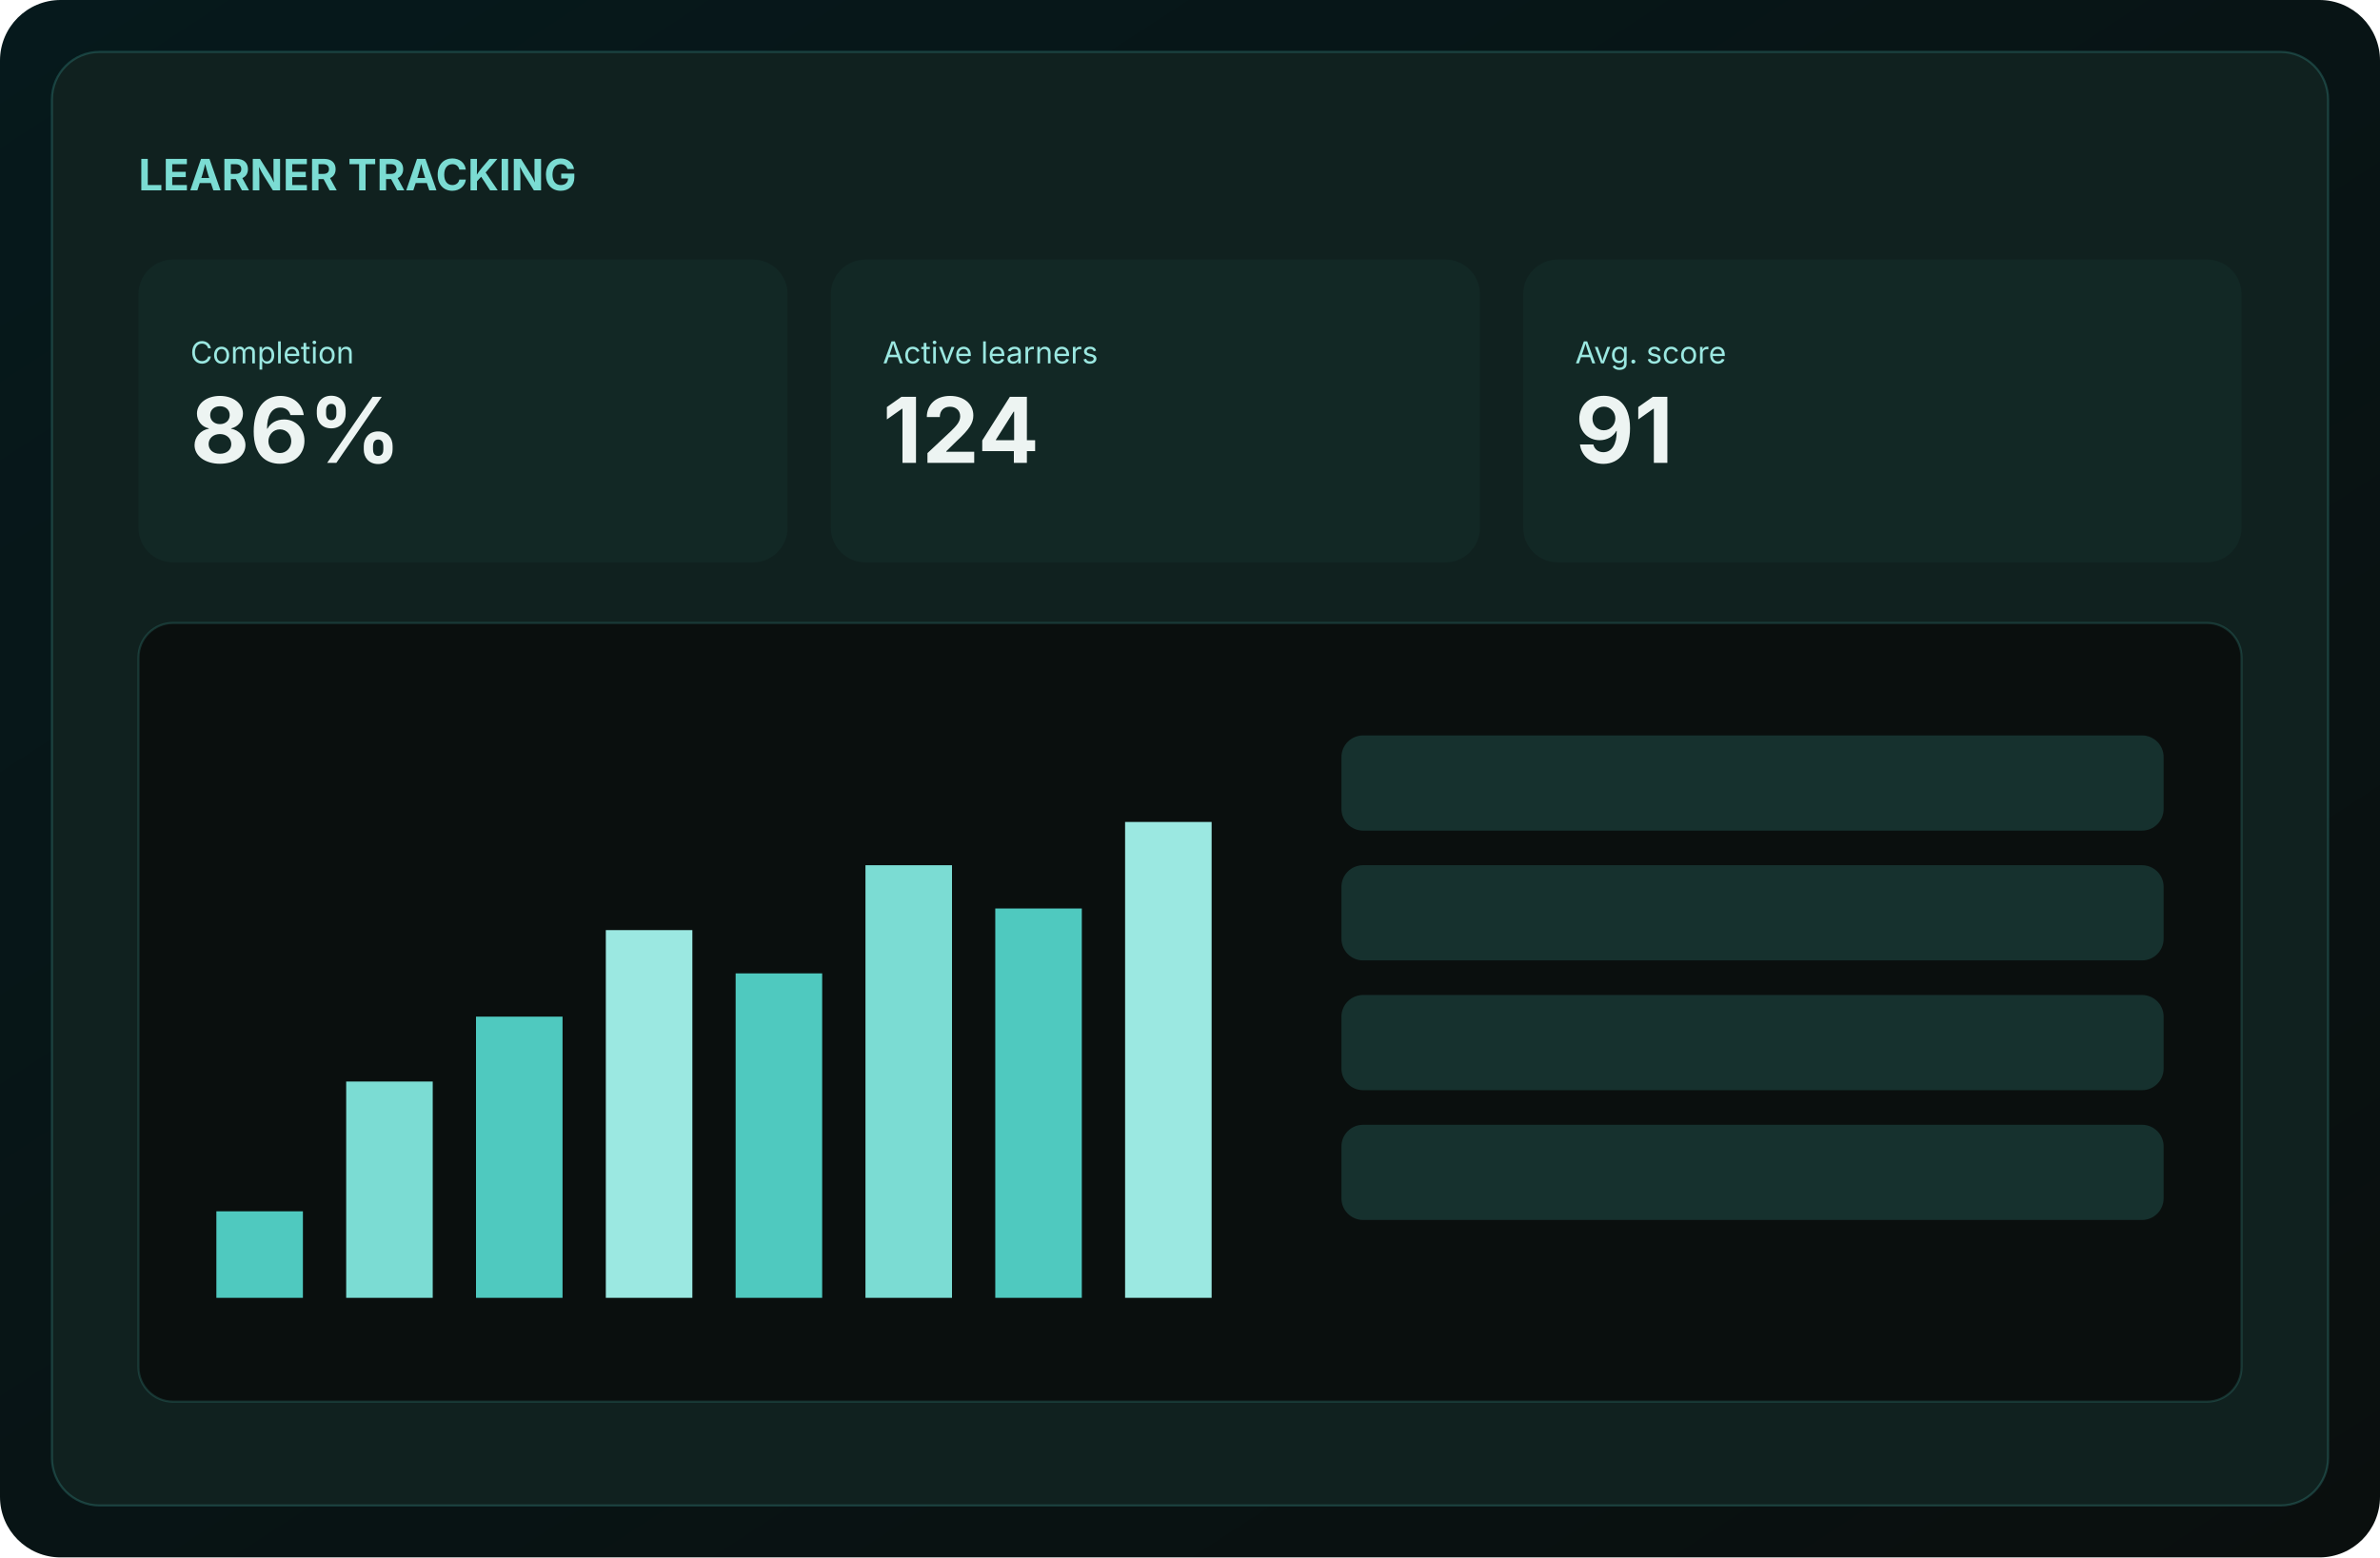
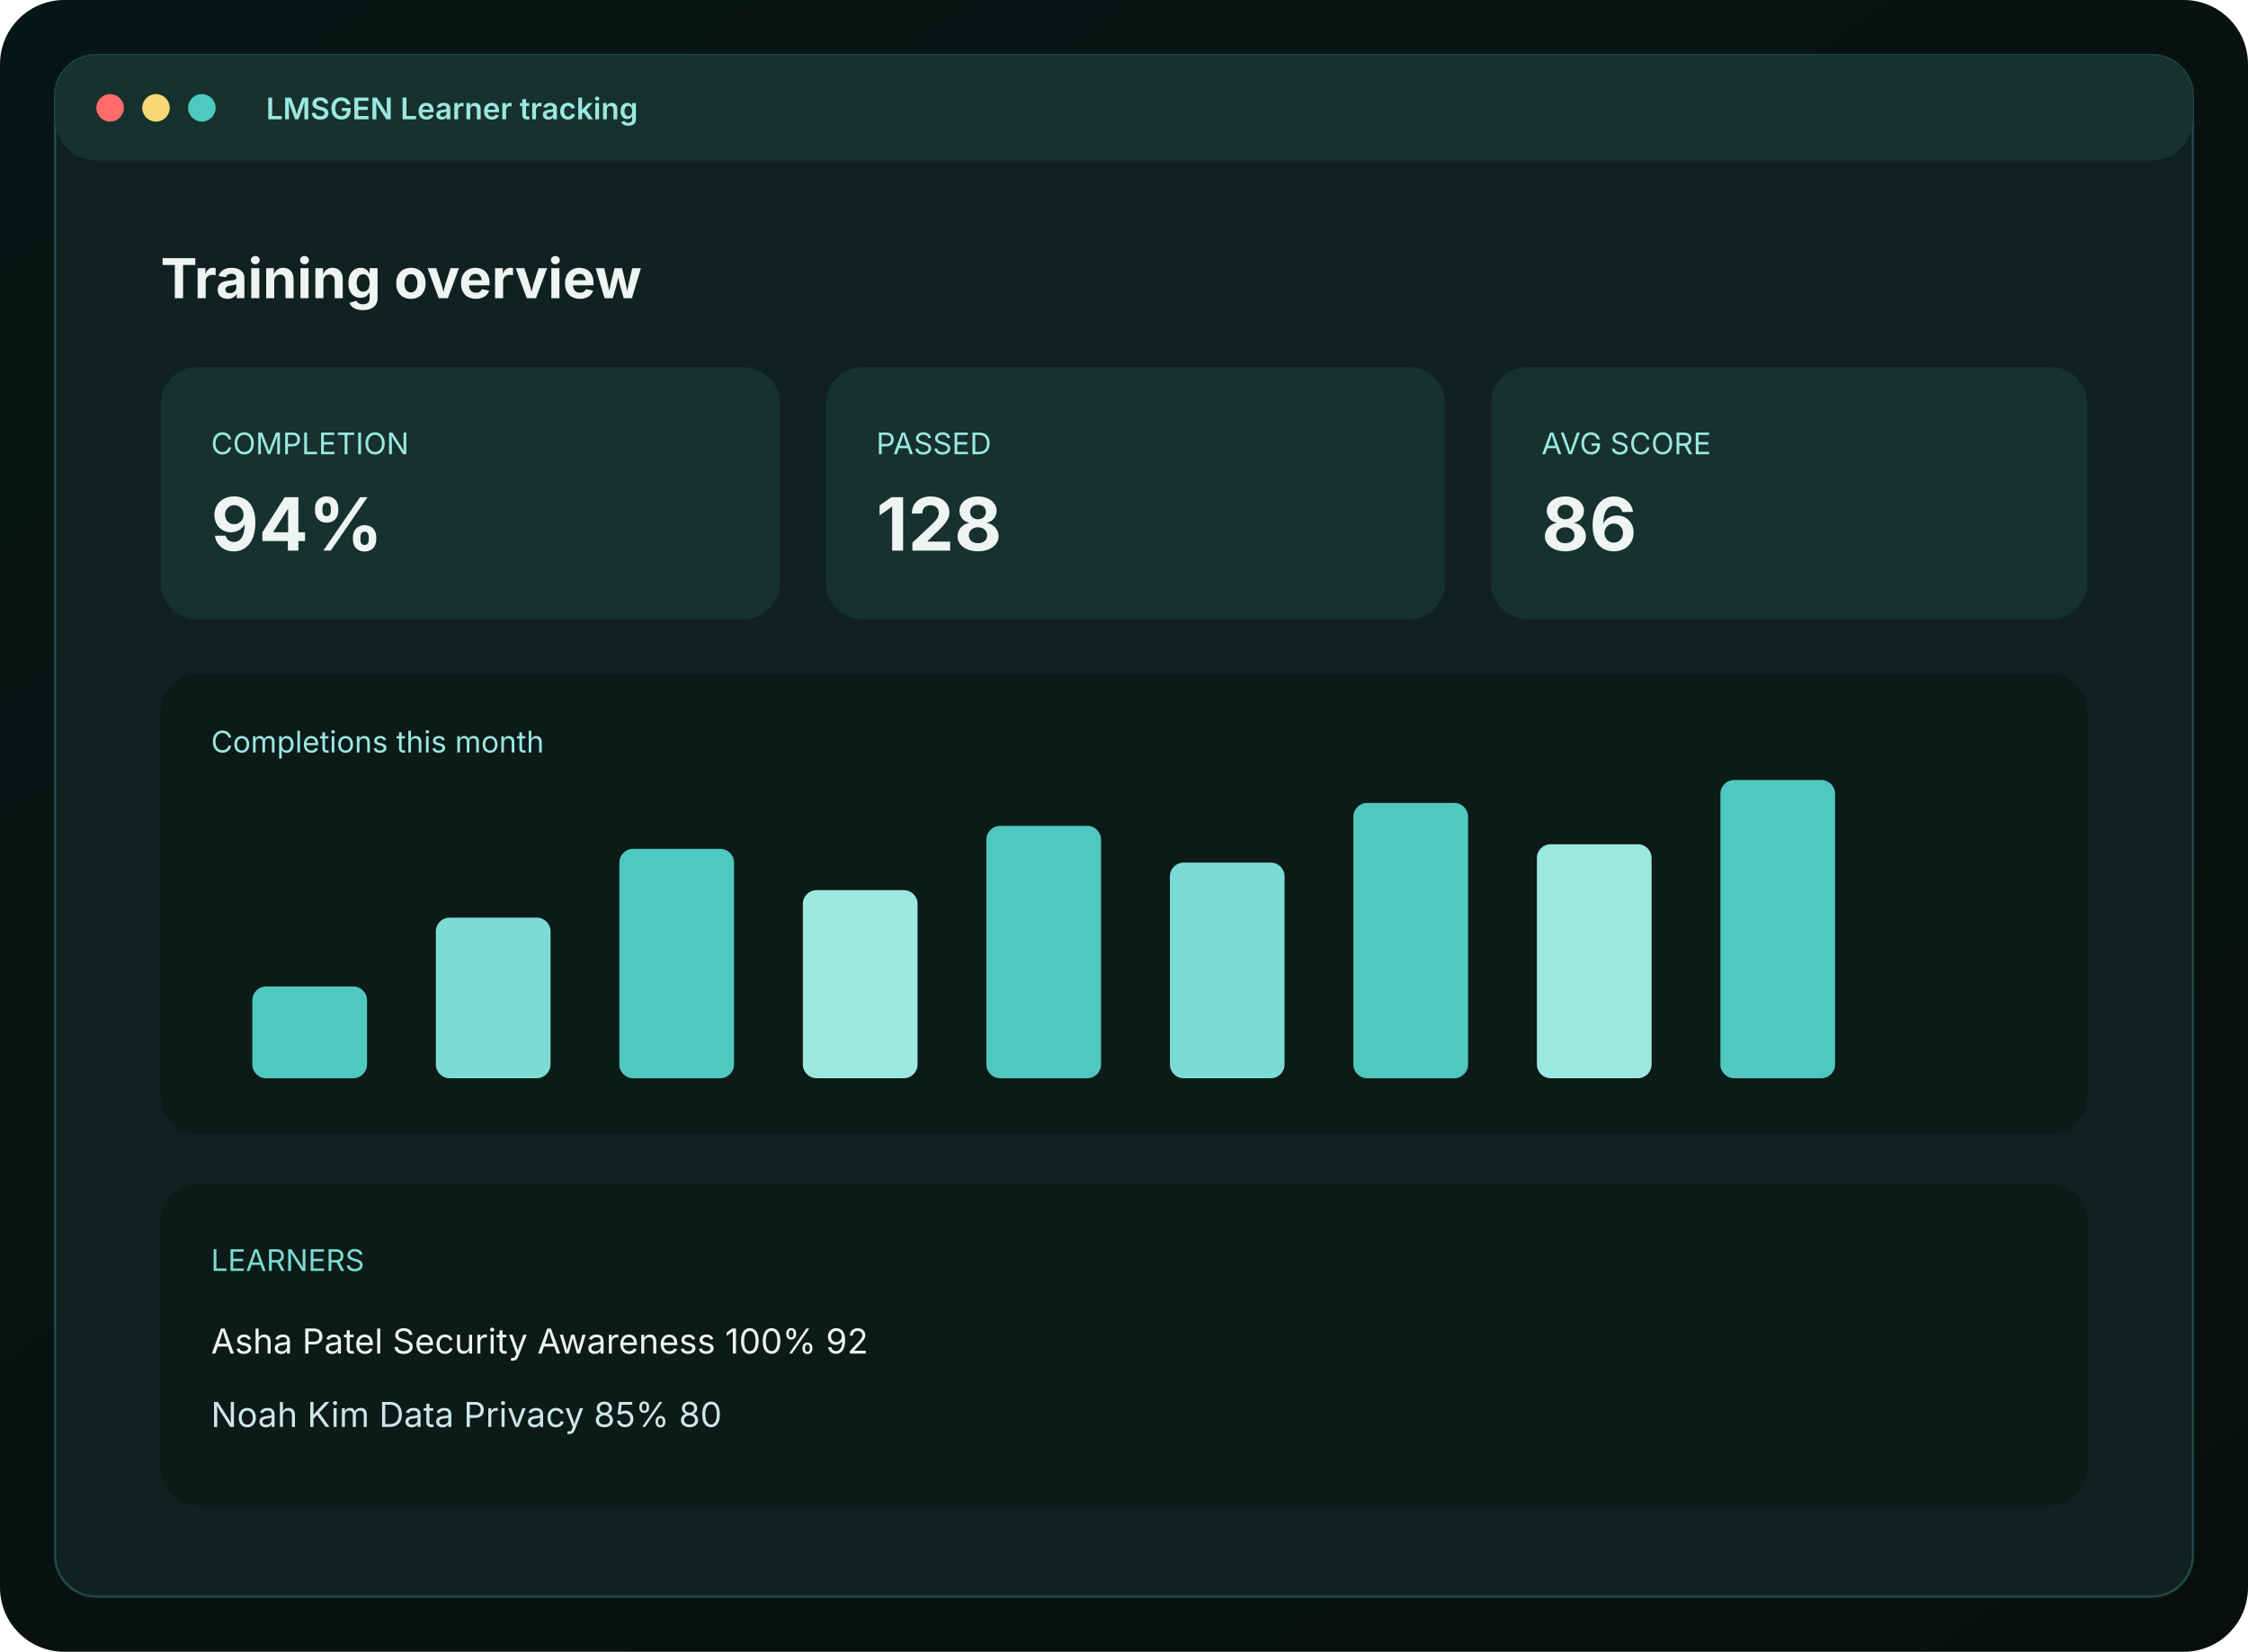
- <svg xmlns="http://www.w3.org/2000/svg" width="1100" height="720" viewBox="0 0 1100 720" role="img" aria-label="LMSGEN tracking dashboard">
+ <svg xmlns="http://www.w3.org/2000/svg" width="980" height="720" viewBox="0 0 980 720" role="img" aria-label="LMSGEN Learner tracking">
  <defs>
    <linearGradient id="bg" x1="0" y1="0" x2="1" y2="1">
-       <stop offset="0" stop-color="#06191c" />
+       <stop offset="0" stop-color="#071614" />
      <stop offset="1" stop-color="#0A0F0E" />
    </linearGradient>
    <linearGradient id="teal" x1="0" y1="0" x2="1" y2="0">
      <stop offset="0" stop-color="#4FC9BF" />
-       <stop offset="1" stop-color="#7BDCD3" />
+       <stop offset="1" stop-color="#9BE8E1" />
    </linearGradient>
  </defs>
-   <rect width="1100" height="720" rx="28" fill="url(#bg)" />
-   <rect x="24" y="24" width="1052" height="672" rx="22" fill="#10211F" stroke="#4FC9BF" stroke-opacity="0.22" />
-   <text x="64" y="88" fill="#7BDCD3" font-family="Inter,Arial,sans-serif" font-size="20" font-weight="700">LEARNER TRACKING</text>
-   <rect x="64" y="120" width="300" height="140" rx="16" fill="#122825" />
-   <text x="88" y="168" fill="#9BE8E1" font-family="Inter,Arial,sans-serif" font-size="14">Completion</text>
-   <text x="88" y="214" fill="#EDF4F2" font-family="Inter,Arial,sans-serif" font-size="42" font-weight="700">86%</text>
-   <rect x="384" y="120" width="300" height="140" rx="16" fill="#122825" />
-   <text x="408" y="168" fill="#9BE8E1" font-family="Inter,Arial,sans-serif" font-size="14">Active learners</text>
-   <text x="408" y="214" fill="#EDF4F2" font-family="Inter,Arial,sans-serif" font-size="42" font-weight="700">124</text>
-   <rect x="704" y="120" width="332" height="140" rx="16" fill="#122825" />
-   <text x="728" y="168" fill="#9BE8E1" font-family="Inter,Arial,sans-serif" font-size="14">Avg. score</text>
-   <text x="728" y="214" fill="#EDF4F2" font-family="Inter,Arial,sans-serif" font-size="42" font-weight="700">91</text>
-   <rect x="64" y="288" width="972" height="360" rx="16" fill="#0A0F0E" stroke="#4FC9BF" stroke-opacity="0.18" />
-   <rect x="100" y="560" width="40" height="40" fill="#4FC9BF" />
-   <rect x="160" y="500" width="40" height="100" fill="#7BDCD3" />
-   <rect x="220" y="470" width="40" height="130" fill="#4FC9BF" />
-   <rect x="280" y="430" width="40" height="170" fill="#9BE8E1" />
-   <rect x="340" y="450" width="40" height="150" fill="#4FC9BF" />
-   <rect x="400" y="400" width="40" height="200" fill="#7BDCD3" />
-   <rect x="460" y="420" width="40" height="180" fill="#4FC9BF" />
-   <rect x="520" y="380" width="40" height="220" fill="#9BE8E1" />
-   <rect x="620" y="340" width="380" height="44" rx="10" fill="#16312E" />
-   <rect x="620" y="400" width="380" height="44" rx="10" fill="#16312E" />
-   <rect x="620" y="460" width="380" height="44" rx="10" fill="#16312E" />
-   <rect x="620" y="520" width="380" height="44" rx="10" fill="#16312E" />
+   <rect width="980" height="720" rx="28" fill="url(#bg)" />
+   <rect x="24" y="24" width="932" height="672" rx="18" fill="#10211F" stroke="#4FC9BF" stroke-opacity="0.28" />
+   <rect x="24" y="24" width="932" height="46" rx="18" fill="#16312E" />
+   <circle cx="48" cy="47" r="6" fill="#FF6B6B" />
+   <circle cx="68" cy="47" r="6" fill="#F7D774" />
+   <circle cx="88" cy="47" r="6" fill="#4FC9BF" />
+   <text x="116" y="52" fill="#9BE8E1" font-family="Inter,Arial,sans-serif" font-size="13" font-weight="600">LMSGEN  Learner tracking</text>
+   <text x="70" y="130" fill="#EDF4F2" font-family="Inter,Arial,sans-serif" font-size="24" font-weight="700">Training overview</text>
+   <rect x="70" y="160" width="270" height="110" rx="16" fill="#16312E" />
+   <text x="92" y="198" fill="#9BE8E1" font-family="Inter,Arial,sans-serif" font-size="13">COMPLETION</text>
+   <text x="92" y="240" fill="#EDF4F2" font-family="Inter,Arial,sans-serif" font-size="32" font-weight="700">94%</text>
+   <rect x="360" y="160" width="270" height="110" rx="16" fill="#16312E" />
+   <text x="382" y="198" fill="#9BE8E1" font-family="Inter,Arial,sans-serif" font-size="13">PASSED</text>
+   <text x="382" y="240" fill="#EDF4F2" font-family="Inter,Arial,sans-serif" font-size="32" font-weight="700">128</text>
+   <rect x="650" y="160" width="260" height="110" rx="16" fill="#16312E" />
+   <text x="672" y="198" fill="#9BE8E1" font-family="Inter,Arial,sans-serif" font-size="13">AVG SCORE</text>
+   <text x="672" y="240" fill="#EDF4F2" font-family="Inter,Arial,sans-serif" font-size="32" font-weight="700">86</text>
+   <rect x="70" y="294" width="840" height="200" rx="16" fill="#0C1A18" />
+   <rect x="110" y="430" width="50" height="40" rx="6" fill="#4FC9BF" />
+   <rect x="190" y="400" width="50" height="70" rx="6" fill="#7BDCD3" />
+   <rect x="270" y="370" width="50" height="100" rx="6" fill="#4FC9BF" />
+   <rect x="350" y="388" width="50" height="82" rx="6" fill="#9BE8E1" />
+   <rect x="430" y="360" width="50" height="110" rx="6" fill="#4FC9BF" />
+   <rect x="510" y="376" width="50" height="94" rx="6" fill="#7BDCD3" />
+   <rect x="590" y="350" width="50" height="120" rx="6" fill="#4FC9BF" />
+   <rect x="670" y="368" width="50" height="102" rx="6" fill="#9BE8E1" />
+   <rect x="750" y="340" width="50" height="130" rx="6" fill="#4FC9BF" />
+   <text x="92" y="328" fill="#9BE8E1" font-family="Inter,Arial,sans-serif" font-size="13">Completions this month</text>
+   <rect x="70" y="516" width="840" height="140" rx="16" fill="#0C1A18" />
+   <text x="92" y="554" fill="#7BDCD3" font-family="Inter,Arial,sans-serif" font-size="13">LEARNERS</text>
+   <text x="92" y="590" fill="#EDF4F2" font-family="Inter,Arial,sans-serif" font-size="15">Asha Patel     Security Awareness     100%     92</text>
+   <text x="92" y="622" fill="#CDE7E3" font-family="Inter,Arial,sans-serif" font-size="15">Noah Kim       Data Privacy           85%      80</text>
</svg>
